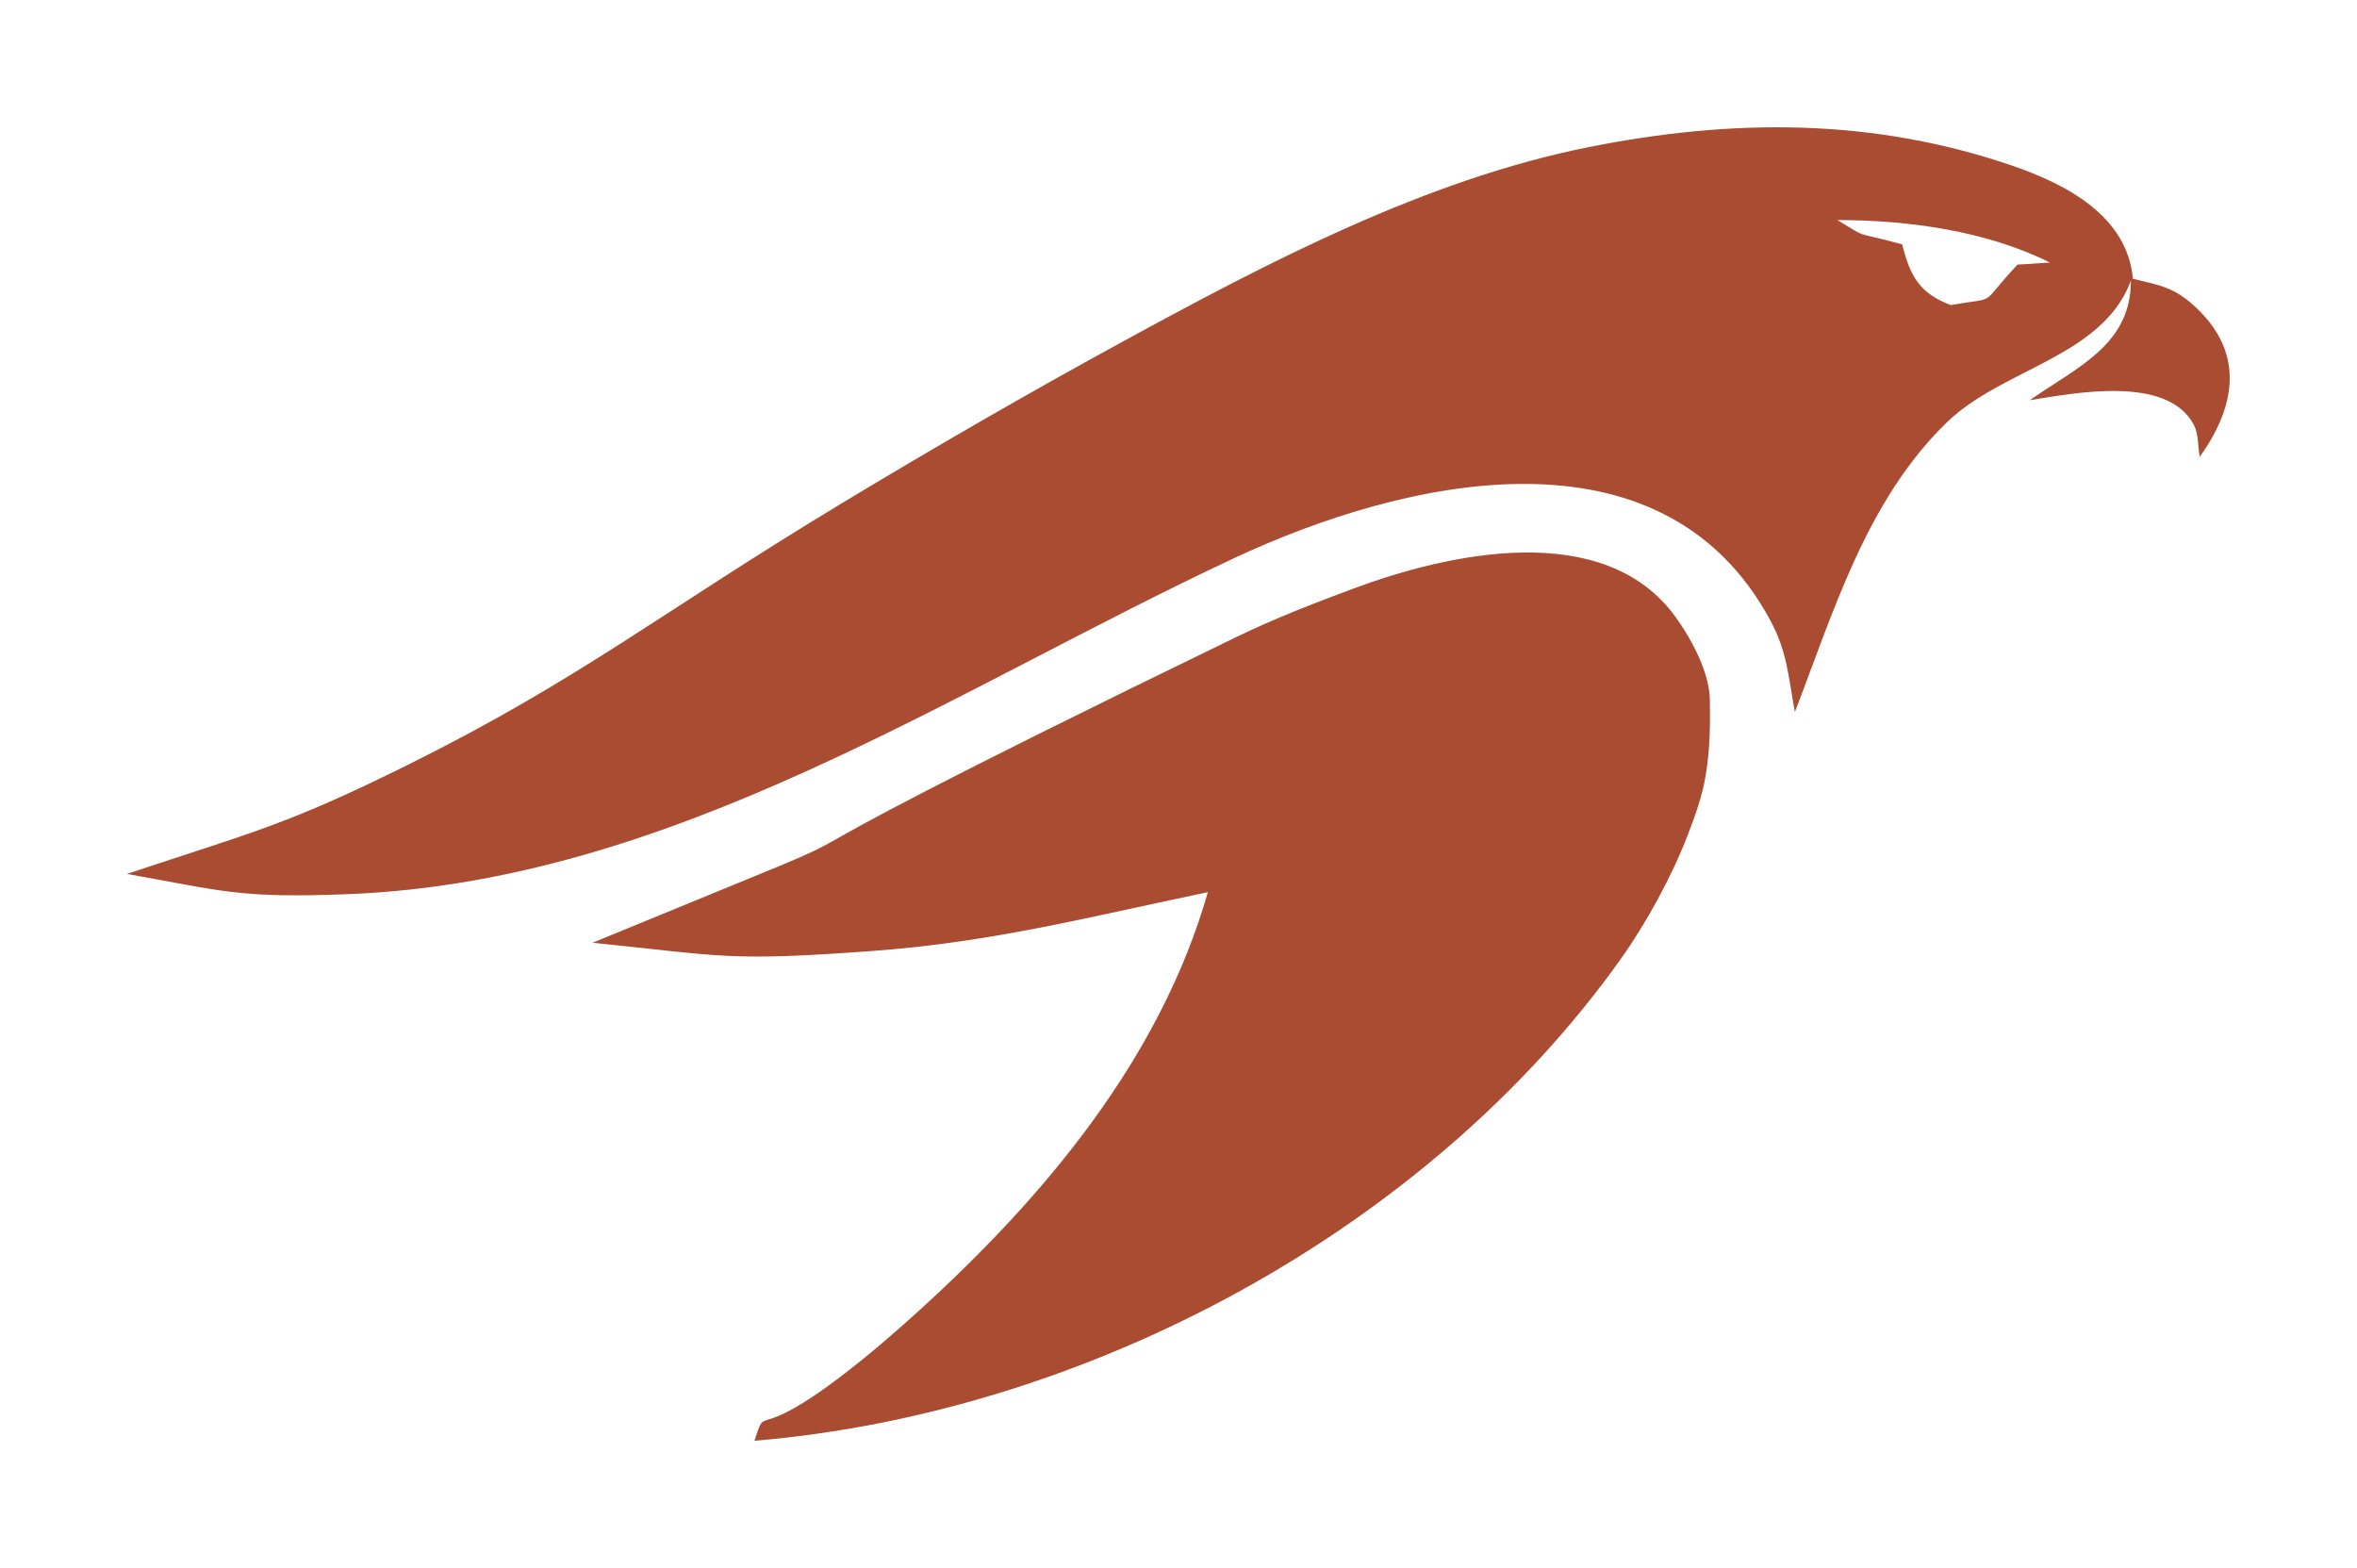
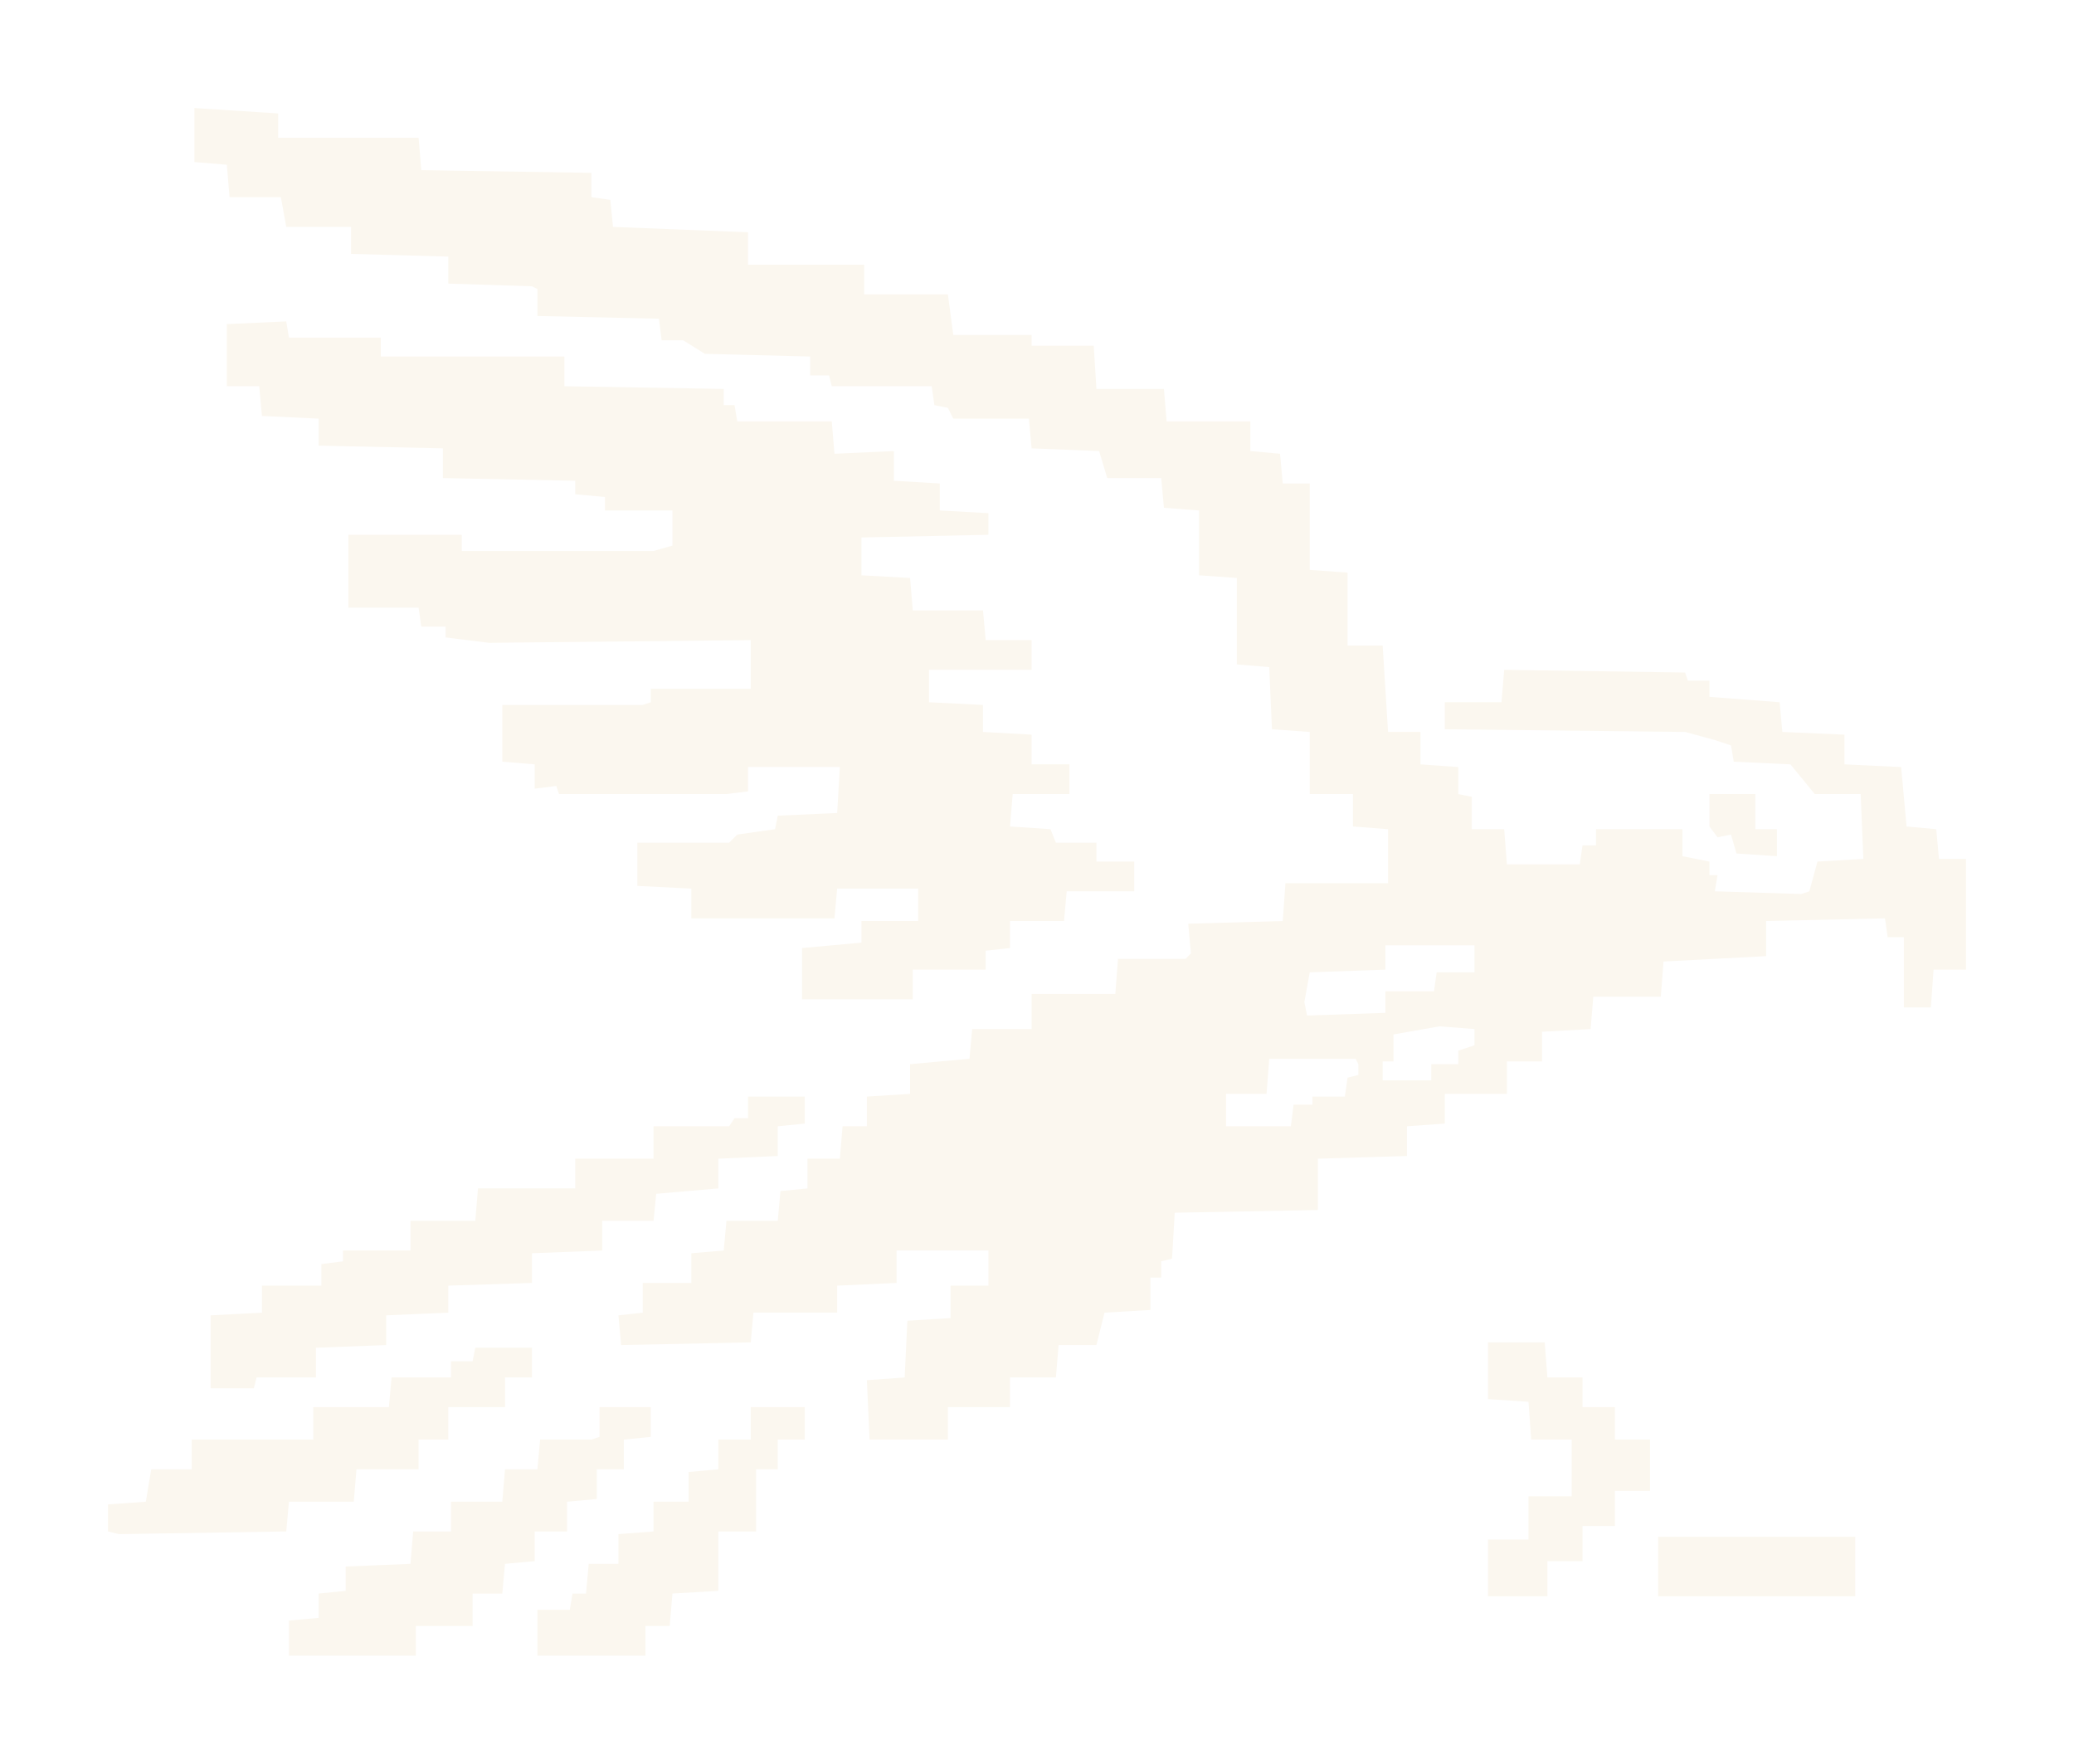
- <svg xmlns="http://www.w3.org/2000/svg" viewBox="4.526 24.813 111.426 74.105" role="img" aria-label="Merlin">
-   <path d="M105.359 37.99C106.615 38.304 107.327 38.364 108.421 39.426C110.691 41.63 110.144 44.133 108.517 46.411C108.421 45.901 108.476 45.338 108.23 44.88C106.954 42.511 102.516 43.41 100.478 43.732C102.749 42.149 105.263 41.111 105.263 38.086C103.909 41.697 99.203 42.214 96.555 44.785C92.773 48.456 91.212 53.713 89.378 58.469C89.068 56.797 89.019 55.634 88.23 54.163C83.098 44.6 70.88 47.449 62.871 51.196C49.416 57.491 36.329 66.486 20.957 67.081C15.827 67.28 15.094 66.936 10.526 66.124C16.443 64.152 18.03 63.837 23.828 60.957C31.973 56.911 35.78 53.759 44.306 48.612C48.686 45.969 53.117 43.407 57.608 40.957C64.433 37.234 71.89 33.316 79.617 31.77C86.396 30.415 93.027 30.381 99.617 32.632C102.222 33.521 105.089 35.021 105.359 37.99ZM40.191 92.919C40.81 91.063 40.072 93.085 44.306 89.856C45.566 88.896 46.769 87.859 47.943 86.794C53.915 81.372 59.381 74.847 61.627 66.986C56.023 68.153 51.458 69.346 45.837 69.761C38.946 70.269 38.753 70.01 32.536 69.378C52.268 61.253 32.938 69.504 62.967 54.928C64.768 54.054 66.64 53.33 68.517 52.632C72.975 50.972 80.353 49.31 83.732 53.971C84.443 54.951 85.333 56.539 85.359 57.895C85.382 59.076 85.359 60.269 85.167 61.435C85.006 62.421 84.667 63.375 84.306 64.306C83.554 66.25 82.359 68.443 81.148 70.144C71.974 83.027 55.813 91.617 40.191 92.919ZM91.388 35.215C92.968 36.164 91.986 35.692 94.45 36.364C94.821 37.848 95.267 38.68 96.746 39.234C99.107 38.818 97.996 39.348 99.904 37.321C100.415 37.289 100.925 37.257 101.435 37.225C98.432 35.723 94.717 35.215 91.388 35.215Z" fill="#AA4C32" />
+ <svg xmlns="http://www.w3.org/2000/svg" viewBox="58 105 768 653" role="img" aria-label="Merlin">
+   <path d="M98 662L112 661L114 649L129 649L129 638L174 638L174 626L202 626L203 615L225 615L225 609L233 609L234 604L255 604L255 615L245 615L245 626L224 626L224 638L213 638L213 649L190 649L189 661L165 661L164 672L102 673L98 672Z M130 145L161 147L161 156L213 156L214 168L277 169L277 178L284 179L285 189L335 191L335 203L378 203L378 214L409 214L411 229L440 229L440 233L463 233L464 249L489 249L490 261L521 261L521 272L532 273L533 284L543 284L543 316L557 317L557 344L570 344L572 376L584 376L584 388L598 389L598 399L603 400L603 412L615 412L616 425L643 425L644 418L649 418L649 412L681 412L681 422L691 424L691 429L694 429L693 435L725 436L728 435L731 424L748 423L747 399L730 399L721 388L700 387L699 381L693 379L682 376L593 375L593 365L614 365L615 353L682 354L683 357L691 357L691 363L717 365L718 376L741 377L741 388L762 389L764 411L775 412L776 423L786 423L786 464L774 464L773 478L763 478L763 452L757 452L756 445L712 446L712 459L674 461L673 474L648 474L647 486L629 487L629 498L616 498L616 510L593 510L593 521L579 522L579 533L546 534L546 553L493 554L492 571L488 572L488 578L484 578L484 590L467 591L464 603L450 603L449 615L432 615L432 626L409 626L409 638L380 638L379 616L393 615L394 594L410 593L410 581L424 581L424 568L390 568L390 580L368 581L368 591L337 591L336 602L288 603L287 592L296 591L296 580L314 580L314 569L326 568L327 557L346 557L347 546L357 545L357 534L369 534L370 522L379 522L379 511L395 510L395 499L417 497L418 486L440 486L440 473L471 473L472 460L497 460L499 458L498 447L533 446L534 432L572 432L572 412L559 411L559 399L543 399L543 376L529 375L528 352L516 351L516 319L502 318L502 294L489 293L488 282L468 282L465 272L440 271L439 260L411 260L409 256L404 255L403 248L366 248L365 244L358 244L358 237L319 236L311 231L303 231L302 223L257 222L257 212L255 211L224 210L224 200L188 199L188 189L164 189L162 178L143 178L142 166L130 165Z M136 592L155 591L155 581L177 581L177 573L185 572L185 568L210 568L210 557L234 557L235 545L271 545L271 534L300 534L300 522L328 522L330 519L335 519L335 511L356 511L356 521L346 522L346 533L324 534L324 545L301 547L300 557L281 557L281 568L255 569L255 580L224 581L224 591L201 592L201 603L175 604L175 615L153 615L152 619L136 619Z M142 225L164 224L165 230L199 230L199 237L267 237L267 248L326 249L326 255L330 255L331 261L366 261L367 273L389 272L389 283L406 284L406 294L424 295L424 303L377 304L377 318L395 319L396 331L422 331L423 342L440 342L440 353L402 353L402 365L422 366L422 376L440 377L440 388L454 388L454 399L433 399L432 411L447 412L449 417L464 417L464 424L478 424L478 435L453 435L452 446L432 446L432 456L423 457L423 464L396 464L396 475L355 475L355 456L377 454L377 446L398 446L398 434L368 434L367 445L314 445L314 434L294 433L294 417L328 417L331 414L345 412L346 407L368 406L369 389L335 389L335 398L327 399L265 399L264 396L256 397L256 388L244 387L244 366L296 366L299 365L299 360L336 360L336 342L239 343L223 341L223 337L214 337L213 330L187 330L187 303L229 303L229 309L300 309L307 307L307 294L282 294L282 289L271 288L271 283L222 282L222 271L176 270L176 260L155 259L154 248L142 248Z M165 705L176 704L176 695L186 694L186 685L210 684L211 672L225 672L225 661L244 661L245 649L257 649L258 638L277 638L280 637L280 626L299 626L299 637L289 638L289 649L279 649L279 660L268 661L268 672L256 672L256 683L245 684L244 695L233 695L233 707L212 707L212 718L165 718Z M257 701L269 701L270 695L275 695L276 684L287 684L287 673L300 672L300 661L313 661L313 650L324 649L324 638L336 638L336 626L356 626L356 638L346 638L346 649L338 649L338 672L324 672L324 694L307 695L306 707L297 707L297 718L257 718Z M512 510L512 522L536 522L537 514L544 514L544 511L556 511L557 504L561 503L561 499L560 497L528 497L527 510Z M541 476L542 481L571 480L571 472L589 472L590 465L604 465L604 455L571 455L571 464L543 465Z M570 498L570 505L588 505L588 499L598 499L598 494L604 492L604 486L591 485L574 488L574 498Z M609 602L630 602L631 615L644 615L644 626L656 626L656 638L669 638L669 657L656 657L656 670L644 670L644 683L631 683L631 696L609 696L609 675L624 675L624 659L640 659L640 638L625 638L624 624L609 623Z M672 674L745 674L745 696L672 696Z M691 399L708 399L708 412L716 412L716 422L701 421L699 414L694 415L691 411Z" fill-rule="evenodd" fill="#FBF7EF" />
</svg>
